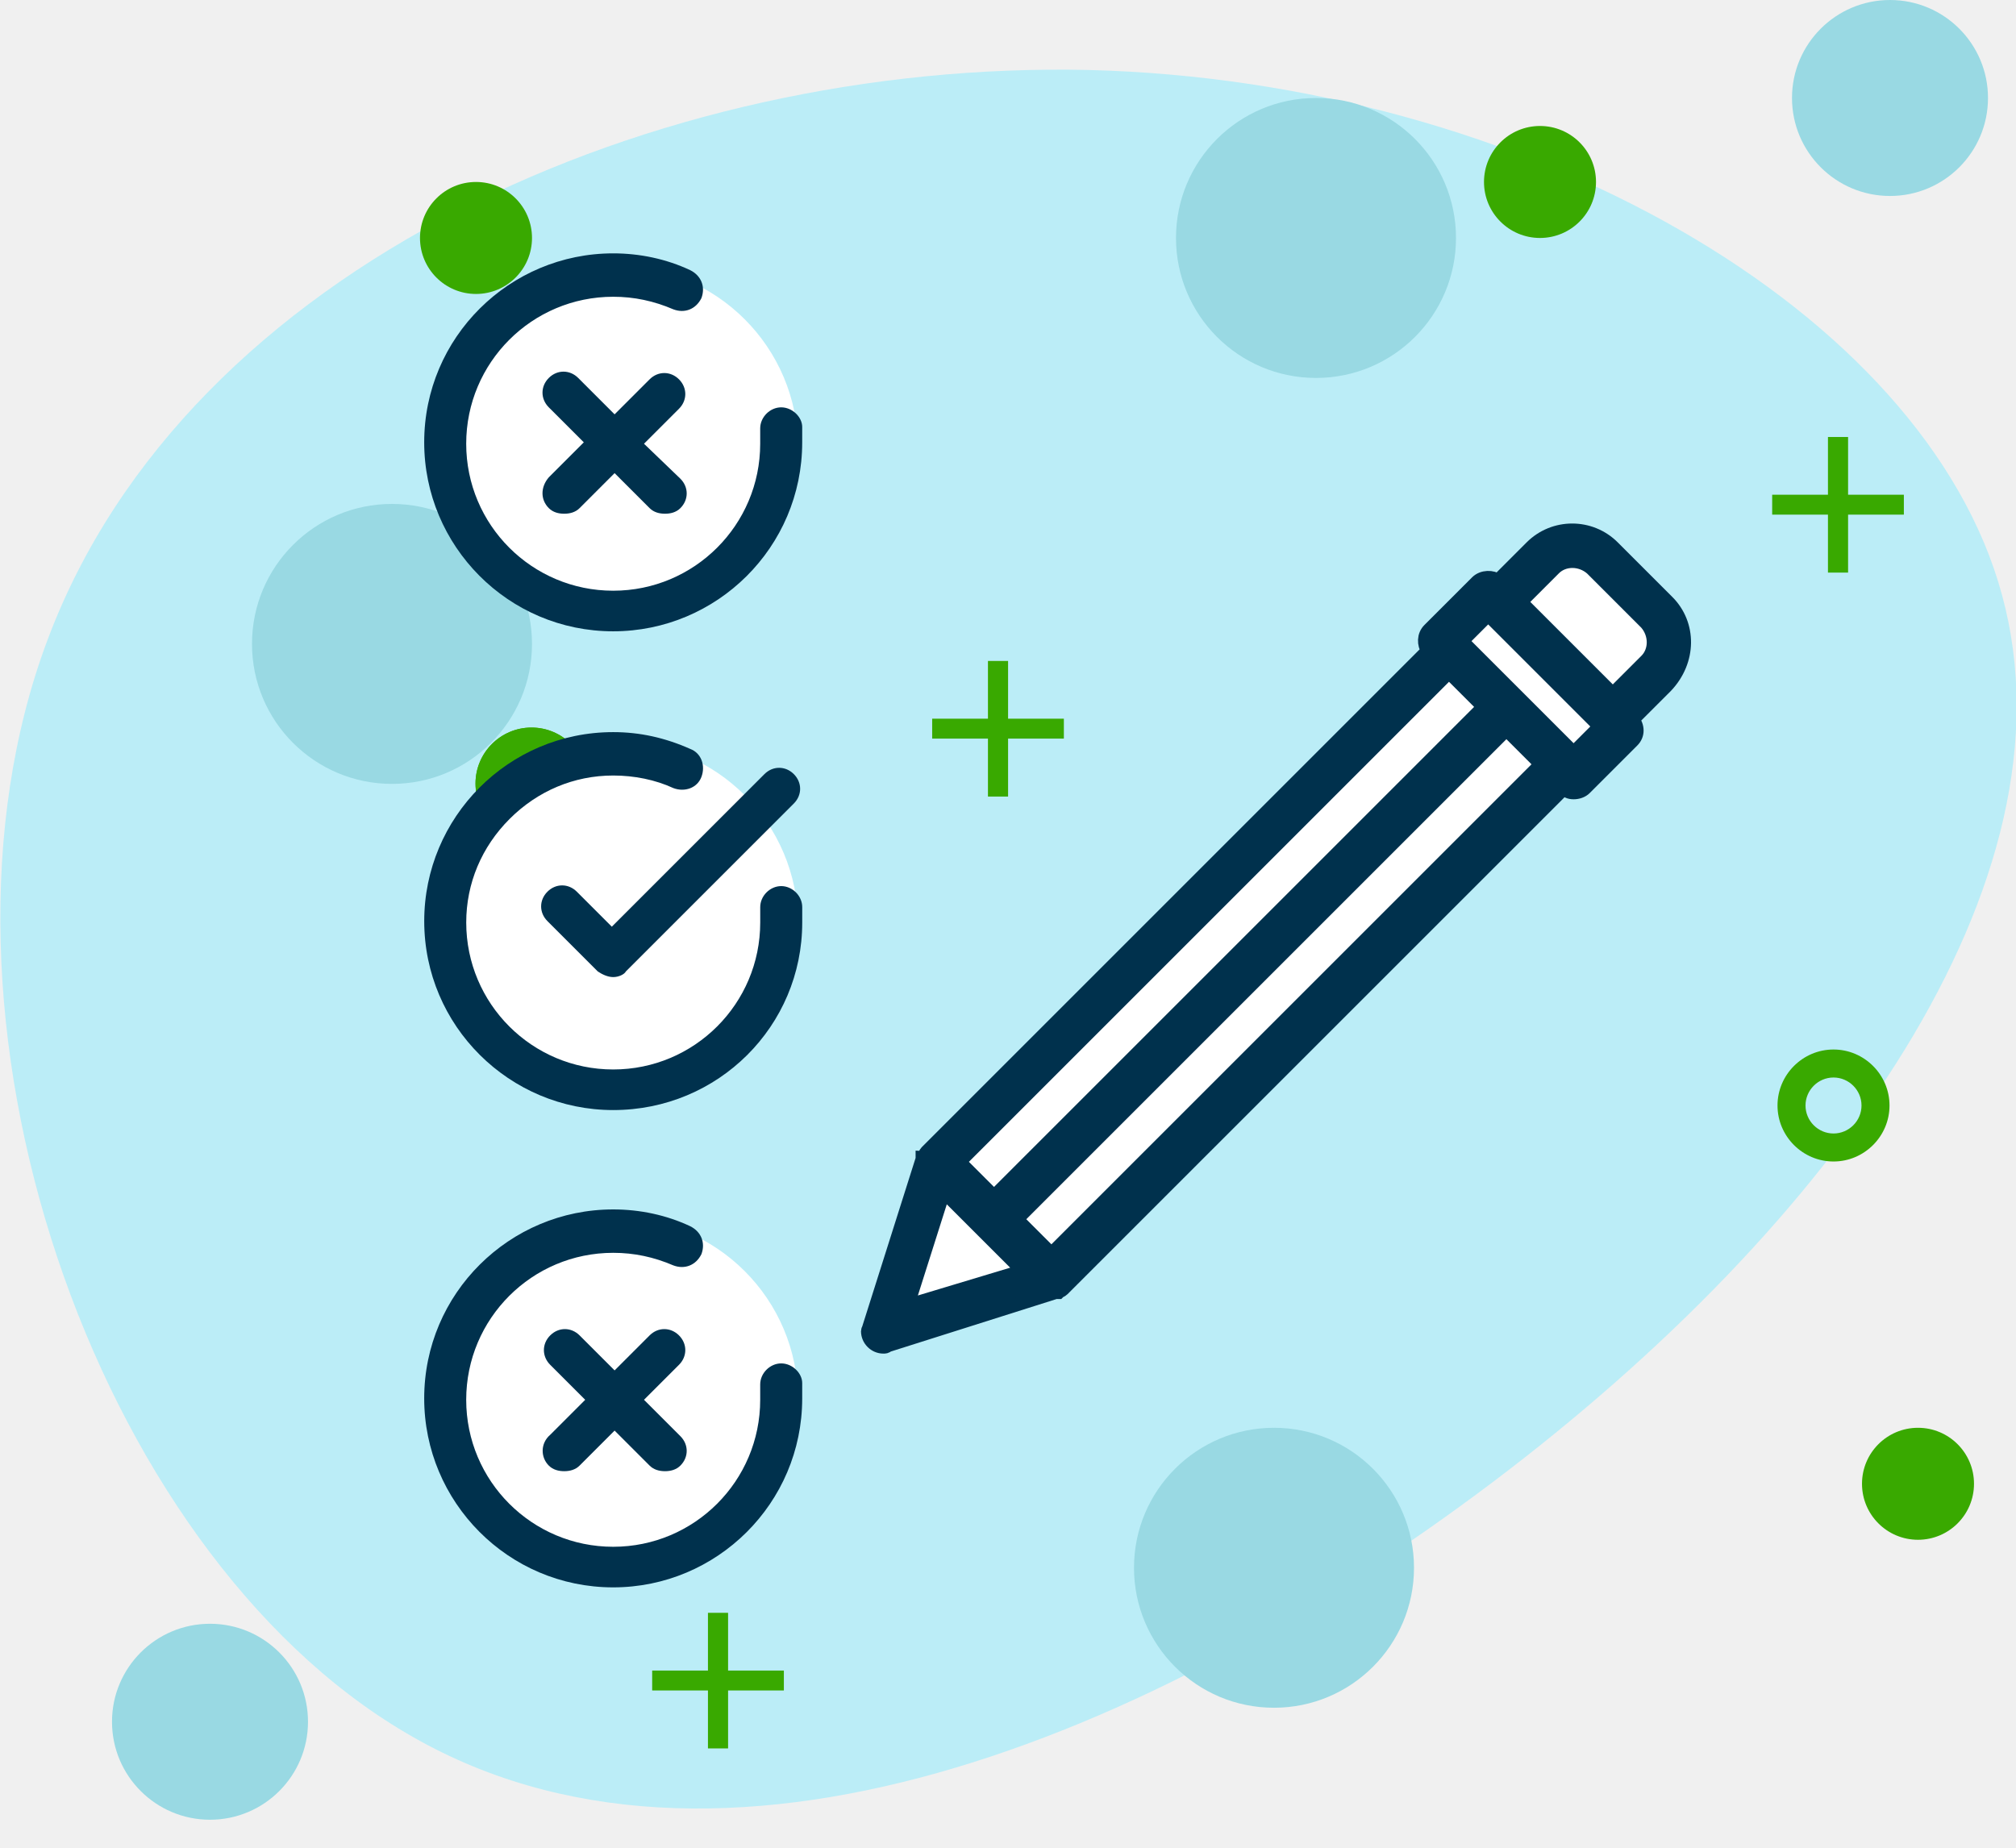
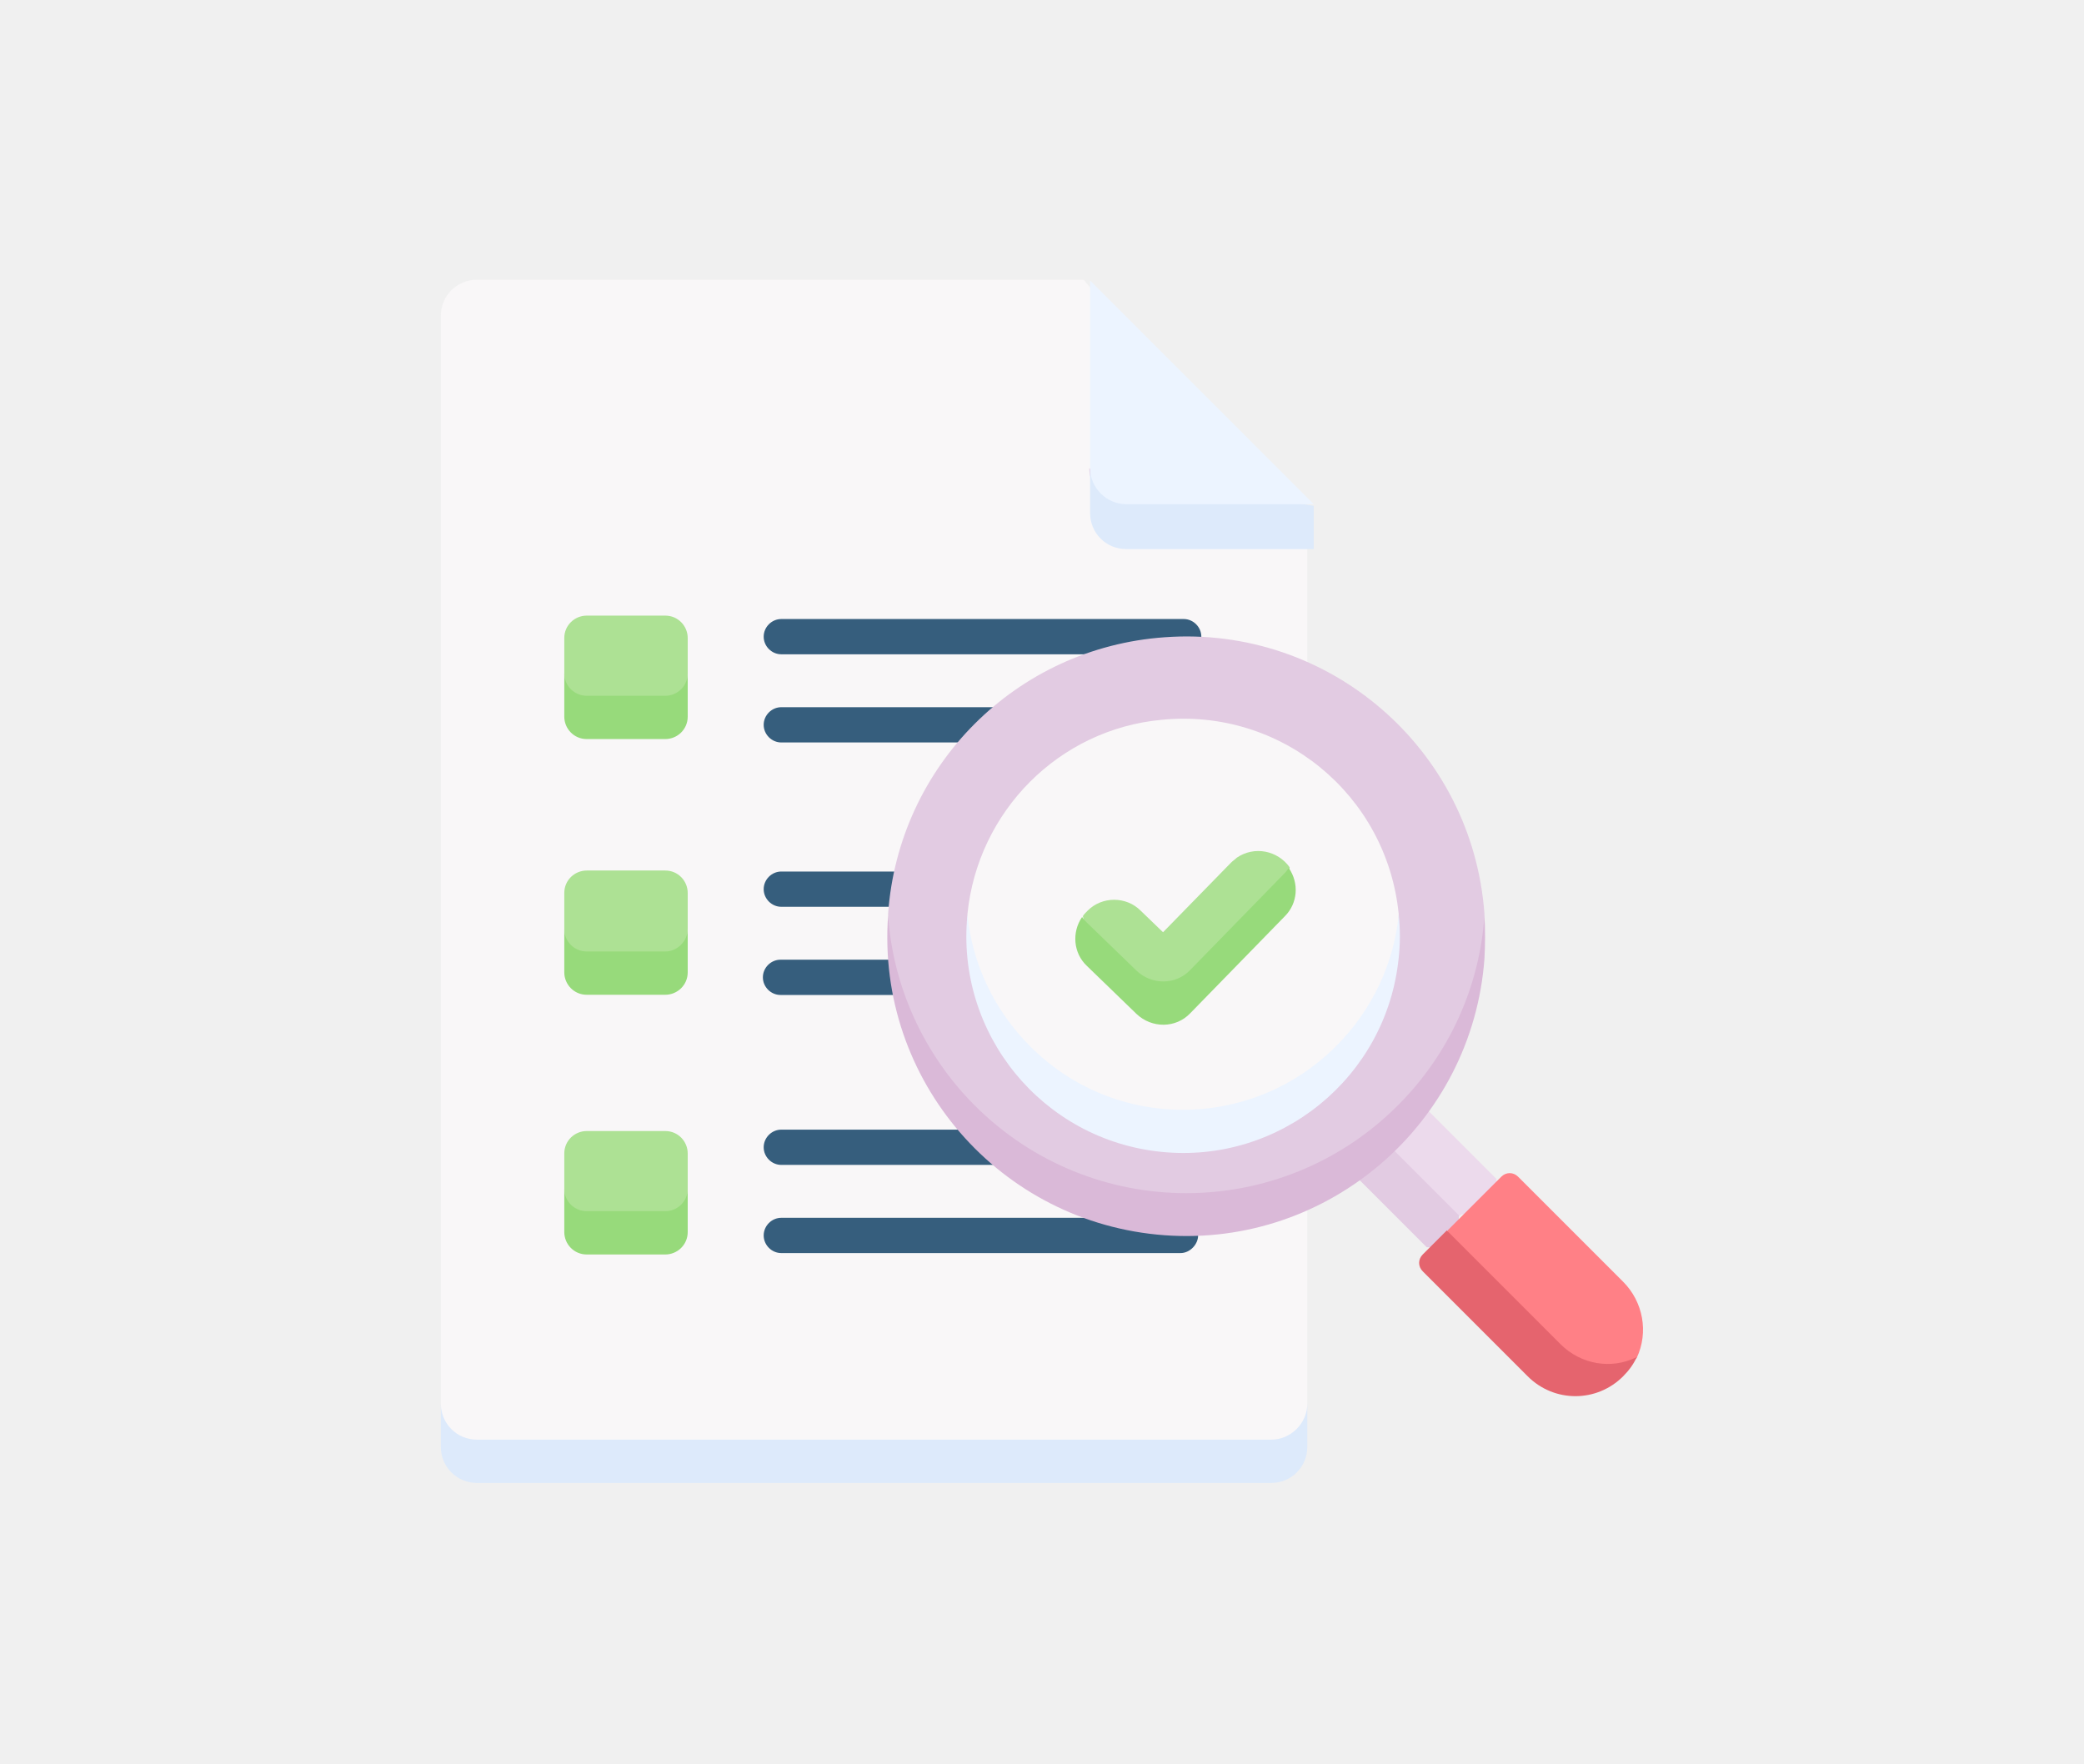
- <svg xmlns="http://www.w3.org/2000/svg" version="1.1" id="Layer_1" x="0px" y="0px" viewBox="0 0 144 132" style="enable-background:new 0 0 144 132;" xml:space="preserve">
+ <svg xmlns="http://www.w3.org/2000/svg" version="1.1" id="Layer_1" x="0px" y="0px" viewBox="0 0 260 220" style="enable-background:new 0 0 260 220;" xml:space="preserve">
  <style type="text/css">
- 	.st0{fill:#BBEDF7;}
- 	.st1{fill:#99D9E3;}
- 	.st2{fill:#39A900;}
- 	.st3{font-family:'Montserrat-Bold';}
- 	.st4{font-size:20px;}
- 	.st5{fill:none;}
- 	.st6{fill:#FFFFFF;}
- 	.st7{fill:#00314D;}
- 	.st8{fill:#00314D;stroke:#00314D;}
+ 	.st0{fill:#ECDAEC;}
+ 	.st1{fill:#E2CBE2;}
+ 	.st2{fill:#F9F7F8;}
+ 	.st3{fill:#365E7D;}
+ 	.st4{fill:#ADE194;}
+ 	.st5{fill:#FF8086;}
+ 	.st6{fill:#E5646E;}
+ 	.st7{fill:#DDEAFB;}
+ 	.st8{fill:#ECF4FF;}
+ 	.st9{fill:#97DA7B;}
+ 	.st10{fill:#DAB9D8;}
</style>
-   <g>
-     <path id="blob_4_" class="st0" d="M143,42.5c5.6,20.5-12,45-36.4,63.4S51.1,136.9,29,123.8C6.7,110.7-6.6,72.3,3.4,45.7   C13.4,19,46.8,4.3,77.8,5C108.9,5.8,137.5,22.2,143,42.5z" />
-     <circle id="Elipse_6" class="st1" cx="91" cy="112" r="10" />
-     <circle id="Elipse_7" class="st1" cx="28" cy="46" r="10" />
-     <circle id="Elipse_11" class="st1" cx="15" cy="123" r="7" />
-     <circle id="Elipse_12" class="st1" cx="135" cy="7" r="7" />
-     <circle id="Elipse_8" class="st1" cx="94" cy="17" r="10" />
-     <g>
-       <text transform="matrix(-1 0 0 -1 76.9902 44.9992)" class="st2 st3 st4">+</text>
-       <text transform="matrix(-1 0 0 -1 136.9902 28.9992)" class="st2 st3 st4">+</text>
-       <text transform="matrix(-1 0 0 -1 56.9902 112.9992)" class="st2 st3 st4">+</text>
-       <circle id="Elipse_1" class="st2" cx="137" cy="106" r="4" />
-       <circle id="Elipse_2" class="st2" cx="110" cy="13" r="4" />
-       <circle id="Elipse_5" class="st2" cx="34" cy="17" r="4" />
-       <g id="Elipse_3" transform="translate(121.665 89.676)">
-         <circle class="st2" cx="-83.7" cy="-33.7" r="4" />
-         <path class="st2" d="M-83.7-29.7c-2.2,0-4-1.8-4-4s1.8-4,4-4s4,1.8,4,4S-81.5-29.7-83.7-29.7z M-83.7-35.7c-1.1,0-2,0.9-2,2     s0.9,2,2,2s2-0.9,2-2S-82.6-35.7-83.7-35.7z" />
+   <g transform="translate(-15411 -4989)">
+     <g transform="translate(0 0)">
+       <path class="st0" d="M15577.1,5132.5l8.5-8.5l12.1,12.1l-8.5,8.5L15577.1,5132.5z" />
+       <path class="st0" d="M15597.7,5136.1l-12.1-12.1l-4.5,4.5l4,9.2l8.1,2.8h4.5V5136.1z" />
+       <path class="st1" d="M15580.9,5128.5l-4,4l12.1,12.1h4v-4L15580.9,5128.5z" />
+       <path class="st2" d="M15470.5,5171.2h99.1c2.5,0,4.5-1.7,4.5-7.2v-106.5l-27.9-33.6h-75.7c-2.5,0-4.5,2-4.5,4.5c0,0,0,0,0,0V5164    C15466,5169.5,15468,5171.2,15470.5,5171.2z" />
+       <path class="st1" d="M15546.9,5047.4c0,2.5,2,4.5,4.5,4.5" />
+       <g transform="translate(40.177 42.125)">
+         <path class="st3" d="M15518.5,5028.5h-50.2c-1.2,0-2.2-1-2.2-2.2s1-2.2,2.2-2.2h50.2c1.2,0,2.2,1,2.2,2.2     S15519.7,5028.5,15518.5,5028.5z" />
+         <path class="st3" d="M15497.1,5039.5h-28.8c-1.2,0-2.2-1-2.2-2.2s1-2.2,2.2-2.2h28.8c1.2,0,2.2,1,2.2,2.2     S15498.3,5039.5,15497.1,5039.5z" />
+         <path class="st3" d="M15486.4,5060h-18.1c-1.2,0-2.2-1-2.2-2.2s1-2.2,2.2-2.2h18.1c1.2,0,2.2,1,2.2,2.2     S15487.6,5060,15486.4,5060z" />
+         <path class="st3" d="M15486.5,5071h-18.3c-1.2,0-2.2-1-2.2-2.2s1-2.2,2.2-2.2h18.3c1.2,0,2.2,1,2.2,2.2     S15487.8,5071,15486.5,5071L15486.5,5071L15486.5,5071z" />
+         <path class="st3" d="M15496.5,5092.2h-28.2c-1.2,0-2.2-1-2.2-2.2c0-1.2,1-2.2,2.2-2.2h28.2c1.2,0,2.2,1,2.2,2.2     C15498.7,5091.2,15497.7,5092.2,15496.5,5092.2z" />
+         <path class="st3" d="M15518.1,5103.2h-49.8c-1.2,0-2.2-1-2.2-2.2c0-1.2,1-2.2,2.2-2.2h49.8c1.2,0,2.2,1,2.2,2.2     C15520.3,5102.1,15519.3,5103.2,15518.1,5103.2L15518.1,5103.2z" />
      </g>
-       <g id="Elipse_4" transform="translate(28.665 69.676)">
-         <circle class="st5" cx="102.3" cy="6.3" r="2" />
-         <path class="st2" d="M102.3,5.3c-2.2,0-4,1.8-4,4s1.8,4,4,4s4-1.8,4-4S104.5,5.3,102.3,5.3z M102.3,11.3c-1.1,0-2-0.9-2-2     s0.9-2,2-2s2,0.9,2,2S103.4,11.3,102.3,11.3z" />
-       </g>
+       <path class="st1" d="M15532.6,5129.8c14.6,14.6,38.2,14.6,52.8,0c7-7.2,10.9-16.8,10.8-26.8c-1.5-20.6-19.4-36-39.9-34.5    c-18.5,1.3-33.2,16-34.5,34.5C15521.8,5113,15525.7,5122.6,15532.6,5129.8L15532.6,5129.8z" />
+       <path class="st2" d="M15531.7,5103c-0.1,7.3,2.7,14.3,7.8,19.5c10.6,10.6,27.7,10.6,38.2,0c0,0,0,0,0,0c4.9-5.3,7.7-12.2,7.8-19.5    c-1.5-14.9-14.7-25.7-29.6-24.2C15543.1,5080,15533,5090.2,15531.7,5103z" />
+       <path class="st4" d="M15546.1,5103.3c0.3,1.1,0.4,2.2,0.6,3.3l6.2,6c1.9,1.8,4.9,1.8,6.7-0.1l11.8-12.1c0.1-1.1,0.3-2.2,0.5-3.2    c-1.5-2.1-4.4-2.7-6.6-1.2c-0.2,0.2-0.5,0.4-0.7,0.6l-8.5,8.7l-2.8-2.7c-1.8-1.8-4.8-1.8-6.6,0    C15546.4,5102.9,15546.2,5103.1,15546.1,5103.3L15546.1,5103.3z" />
+       <path class="st5" d="M15615.2,5158.4c1.5-3.2,0.8-7-1.7-9.5l-13.1-13.1c-0.6-0.6-1.5-0.6-2.1,0l-6.7,6.7l-1,3.9l12.3,12.7    C15605.4,5161.7,15611.5,5162.3,15615.2,5158.4L15615.2,5158.4z" />
+       <path class="st6" d="M15605.7,5156.7l-14.2-14.2l-3,3c-0.6,0.6-0.6,1.5,0,2.1l13.1,13.1c3.3,3.3,8.6,3.3,11.9,0    c0.7-0.7,1.3-1.5,1.7-2.4C15612,5159.9,15608.2,5159.2,15605.7,5156.7L15605.7,5156.7z" />
+       <path class="st4" d="M15484.2,5078.4h9.8c1.5,0,2.8-2.2,2.8-5.4v-4.4c0-1.5-1.2-2.8-2.8-2.8l0,0h-9.8c-1.5,0-2.8,1.2-2.8,2.8l0,0    v4.4C15481.4,5076.3,15482.6,5078.4,15484.2,5078.4z" />
+       <path class="st7" d="M15547,5047.6v5.4c0,2.5,2,4.5,4.5,4.5h23.4v-5.4L15547,5047.6z" />
+       <path class="st8" d="M15551.5,5051.9h23.4l-27.9-27.9v23.4C15547,5049.9,15549.1,5051.9,15551.5,5051.9    C15551.5,5051.9,15551.5,5051.9,15551.5,5051.9z" />
+       <path class="st9" d="M15571.3,5097.9l-11.8,12.1c-1.8,1.9-4.8,1.9-6.7,0.1l-6.2-6c-0.2-0.2-0.4-0.4-0.6-0.7    c-1.3,1.9-1.1,4.5,0.6,6.1l6.2,6c1.9,1.8,4.9,1.8,6.7-0.1l11.8-12.1c1.6-1.6,1.8-4.1,0.5-6    C15571.6,5097.5,15571.5,5097.7,15571.3,5097.9L15571.3,5097.9z" />
+       <path class="st9" d="M15494,5075.8h-9.8c-1.5,0-2.8-1.2-2.8-2.8l0,0v5.4c0,1.5,1.2,2.8,2.8,2.8l0,0h9.8c1.5,0,2.8-1.2,2.8-2.8l0,0    v-5.4C15496.8,5074.6,15495.5,5075.8,15494,5075.8L15494,5075.8z" />
+       <path class="st4" d="M15484.2,5110.2h9.8c1.5,0,2.8-2.2,2.8-5.4v-4.4c0-1.5-1.2-2.8-2.8-2.8l0,0h-9.8c-1.5,0-2.8,1.2-2.8,2.8l0,0    v4.4C15481.4,5108.2,15482.6,5110.2,15484.2,5110.2z" />
+       <path class="st9" d="M15494,5107.7h-9.8c-1.5,0-2.8-1.2-2.8-2.8l0,0v5.4c0,1.5,1.2,2.8,2.8,2.8c0,0,0,0,0,0h9.8    c1.5,0,2.8-1.2,2.8-2.8c0,0,0,0,0,0v-5.4C15496.8,5106.4,15495.5,5107.7,15494,5107.7L15494,5107.7z" />
+       <path class="st4" d="M15484.2,5142.7h9.8c1.5,0,2.8-2.2,2.8-5.4v-4.4c0-1.5-1.2-2.8-2.8-2.8l0,0h-9.8c-1.5,0-2.8,1.2-2.8,2.8v4.4    C15481.4,5140.6,15482.6,5142.7,15484.2,5142.7z" />
+       <path class="st9" d="M15494,5140.1h-9.8c-1.5,0-2.8-1.2-2.8-2.8l0,0v5.4c0,1.5,1.2,2.8,2.8,2.8l0,0h9.8c1.5,0,2.8-1.2,2.8-2.8l0,0    v-5.4C15496.8,5138.9,15495.5,5140.1,15494,5140.1z" />
+       <path class="st7" d="M15569.6,5168.6h-99.1c-2.5,0-4.5-2-4.5-4.5v5.4c0,2.5,2,4.5,4.5,4.5l0,0h99.1c2.5,0,4.5-2,4.5-4.5l0,0v-5.4    C15574.1,5166.6,15572,5168.6,15569.6,5168.6z" />
+       <path class="st10" d="M15585.4,5126.9c-14.6,14.6-38.2,14.6-52.8,0c-6.3-6.3-10.2-14.8-10.8-23.7c-1.5,20.6,14,38.4,34.5,39.9    s38.4-14,39.9-34.5c0.1-1.8,0.1-3.6,0-5.4C15595.6,5112.1,15591.8,5120.5,15585.4,5126.9z" />
+       <path class="st8" d="M15577.7,5119.5c-10.6,10.6-27.7,10.6-38.2,0c-4.4-4.4-7.2-10.2-7.8-16.4c-1.5,14.8,9.3,28.1,24.2,29.6    c14.8,1.5,28.1-9.3,29.6-24.2c0.2-1.8,0.2-3.6,0-5.4C15584.9,5109.3,15582.1,5115.1,15577.7,5119.5L15577.7,5119.5z" />
    </g>
-     <circle id="Elipse_13" class="st6" cx="44" cy="32" r="13" />
-     <g>
-       <path class="st7" d="M55.8,29.1c-0.8,0-1.5,0.7-1.5,1.5v1.1c0,5.8-4.7,10.5-10.5,10.5c0,0,0,0,0,0c-5.8,0-10.5-4.7-10.5-10.5    c0-5.8,4.7-10.5,10.5-10.5c0,0,0,0,0,0c1.5,0,2.9,0.3,4.3,0.9c0.8,0.3,1.6,0,2-0.8c0.3-0.8,0-1.6-0.8-2c-1.7-0.8-3.6-1.2-5.5-1.2    c0,0,0,0,0,0c-7.4,0-13.5,6-13.5,13.5c0,7.4,6,13.5,13.5,13.5c0,0,0,0,0,0c7.4,0,13.5-6,13.5-13.5v-1.1    C57.3,29.8,56.6,29.1,55.8,29.1z" />
-       <path class="st7" d="M39.2,36.3c0.3,0.3,0.7,0.4,1.1,0.4c0.4,0,0.8-0.1,1.1-0.4l2.5-2.5l2.5,2.5c0.3,0.3,0.7,0.4,1.1,0.4    c0.4,0,0.8-0.1,1.1-0.4c0.6-0.6,0.6-1.5,0-2.1L46,31.7l2.5-2.5c0.6-0.6,0.6-1.5,0-2.1c-0.6-0.6-1.5-0.6-2.1,0l-2.5,2.5L41.3,27    c-0.6-0.6-1.5-0.6-2.1,0c-0.6,0.6-0.6,1.5,0,2.1l2.5,2.5l-2.5,2.5C38.6,34.8,38.6,35.7,39.2,36.3z" />
-     </g>
-     <circle id="Elipse_13-2" class="st6" cx="44" cy="100" r="13" />
-     <g>
-       <path class="st7" d="M55.8,97.4c-0.8,0-1.5,0.7-1.5,1.5v1.1c0,5.8-4.7,10.5-10.5,10.5c0,0,0,0,0,0c-5.8,0-10.5-4.7-10.5-10.5    s4.7-10.5,10.5-10.5c0,0,0,0,0,0c1.5,0,2.9,0.3,4.3,0.9c0.8,0.3,1.6,0,2-0.8c0.3-0.8,0-1.6-0.8-2c-1.7-0.8-3.6-1.2-5.5-1.2    c0,0,0,0,0,0c-7.4,0-13.5,6-13.5,13.5c0,7.4,6,13.5,13.5,13.5c0,0,0,0,0,0c7.4,0,13.5-6,13.5-13.5v-1.1    C57.3,98.1,56.6,97.4,55.8,97.4z" />
-       <path class="st7" d="M39.2,104.7c0.3,0.3,0.7,0.4,1.1,0.4c0.4,0,0.8-0.1,1.1-0.4l2.5-2.5l2.5,2.5c0.3,0.3,0.7,0.4,1.1,0.4    c0.4,0,0.8-0.1,1.1-0.4c0.6-0.6,0.6-1.5,0-2.1L46,100l2.5-2.5c0.6-0.6,0.6-1.5,0-2.1c-0.6-0.6-1.5-0.6-2.1,0l-2.5,2.5l-2.5-2.5    c-0.6-0.6-1.5-0.6-2.1,0c-0.6,0.6-0.6,1.5,0,2.1l2.5,2.5l-2.5,2.5C38.6,103.1,38.6,104.1,39.2,104.7z" />
-     </g>
-     <circle id="Elipse_13-3" class="st6" cx="44" cy="66" r="13" />
-     <g id="Icon_feather-check-circle-3" transform="translate(1.102 1.102)">
-       <path class="st7" d="M42.7,78.2C42.7,78.2,42.7,78.2,42.7,78.2c-7.4,0-13.5-6-13.5-13.5c0-7.4,6-13.5,13.5-13.5c0,0,0,0,0,0    c1.9,0,3.7,0.4,5.5,1.2c0.8,0.3,1.1,1.2,0.8,2c-0.3,0.8-1.2,1.1-2,0.8c-1.3-0.6-2.8-0.9-4.3-0.9c0,0,0,0,0,0    c-2.8,0-5.4,1.1-7.4,3.1c-2,2-3.1,4.6-3.1,7.4c0,5.8,4.7,10.5,10.5,10.5c0,0,0,0,0,0c5.8,0,10.5-4.7,10.5-10.5v-1.1    c0-0.8,0.7-1.5,1.5-1.5s1.5,0.7,1.5,1.5v1.1C56.2,72.2,50.2,78.2,42.7,78.2z" />
-       <path class="st7" d="M42.7,68.7c-0.4,0-0.8-0.2-1.1-0.4l-3.6-3.6c-0.6-0.6-0.6-1.5,0-2.1c0.6-0.6,1.5-0.6,2.1,0l2.5,2.5l10.9-10.9    c0.6-0.6,1.5-0.6,2.1,0c0.6,0.6,0.6,1.5,0,2.1l-12,12C43.5,68.5,43.1,68.7,42.7,68.7L42.7,68.7z" />
-     </g>
-     <path id="Trazado_40" class="st6" d="M63.7,95L67.4,83c0,0,42-44.1,43.3-44.3c1.5-0.1,2.9-0.1,4.4,0l4.7,4.7v4.7L75.6,91.4L63.7,95   z" />
-     <path class="st8" d="M119.1,43l-3.9-3.9c-1.6-1.6-4.2-1.6-5.8,0l-2.4,2.4c-0.4-0.3-1.1-0.3-1.5,0.1l-3.4,3.4   c-0.4,0.4-0.4,1-0.1,1.5L66.2,82.3c0,0,0,0,0,0c-0.1,0.1-0.1,0.2-0.2,0.3c0,0,0,0.1-0.1,0.1c0,0,0,0,0,0.1l-3.8,12   c0,0.1-0.1,0.2-0.1,0.3c0,0.6,0.5,1.1,1.1,1.1l0,0c0.1,0,0.2,0,0.3-0.1l12-3.8c0,0,0,0,0.1,0c0,0,0,0,0.1,0   c0.1-0.1,0.2-0.1,0.3-0.2c0,0,0,0,0,0l35.8-35.8c0.2,0.2,0.4,0.3,0.7,0.3l0,0c0.3,0,0.6-0.1,0.8-0.3l3.4-3.4c0,0,0,0,0,0   c0.4-0.4,0.4-1,0-1.5l2.4-2.4C120.7,47.2,120.7,44.6,119.1,43z M68.5,83l35-35l2.5,2.5l-35,35L68.5,83z M64.8,93.3l2.6-8.2l2.8,2.8   c0,0,0,0,0.1,0.1l2.8,2.8L64.8,93.3z M75.1,89.6l-2.5-2.5l35-35l2.5,2.5L75.1,89.6z M112.4,53.8l-0.2-0.2l-7.8-7.8l1.9-1.9l8,8   L112.4,53.8z M117.6,47.2l-2.4,2.4l-6.6-6.6l2.4-2.4c0.7-0.7,1.9-0.7,2.7,0l3.9,3.9c0,0,0,0,0,0C118.3,45.3,118.3,46.5,117.6,47.2z   " />
  </g>
</svg>
